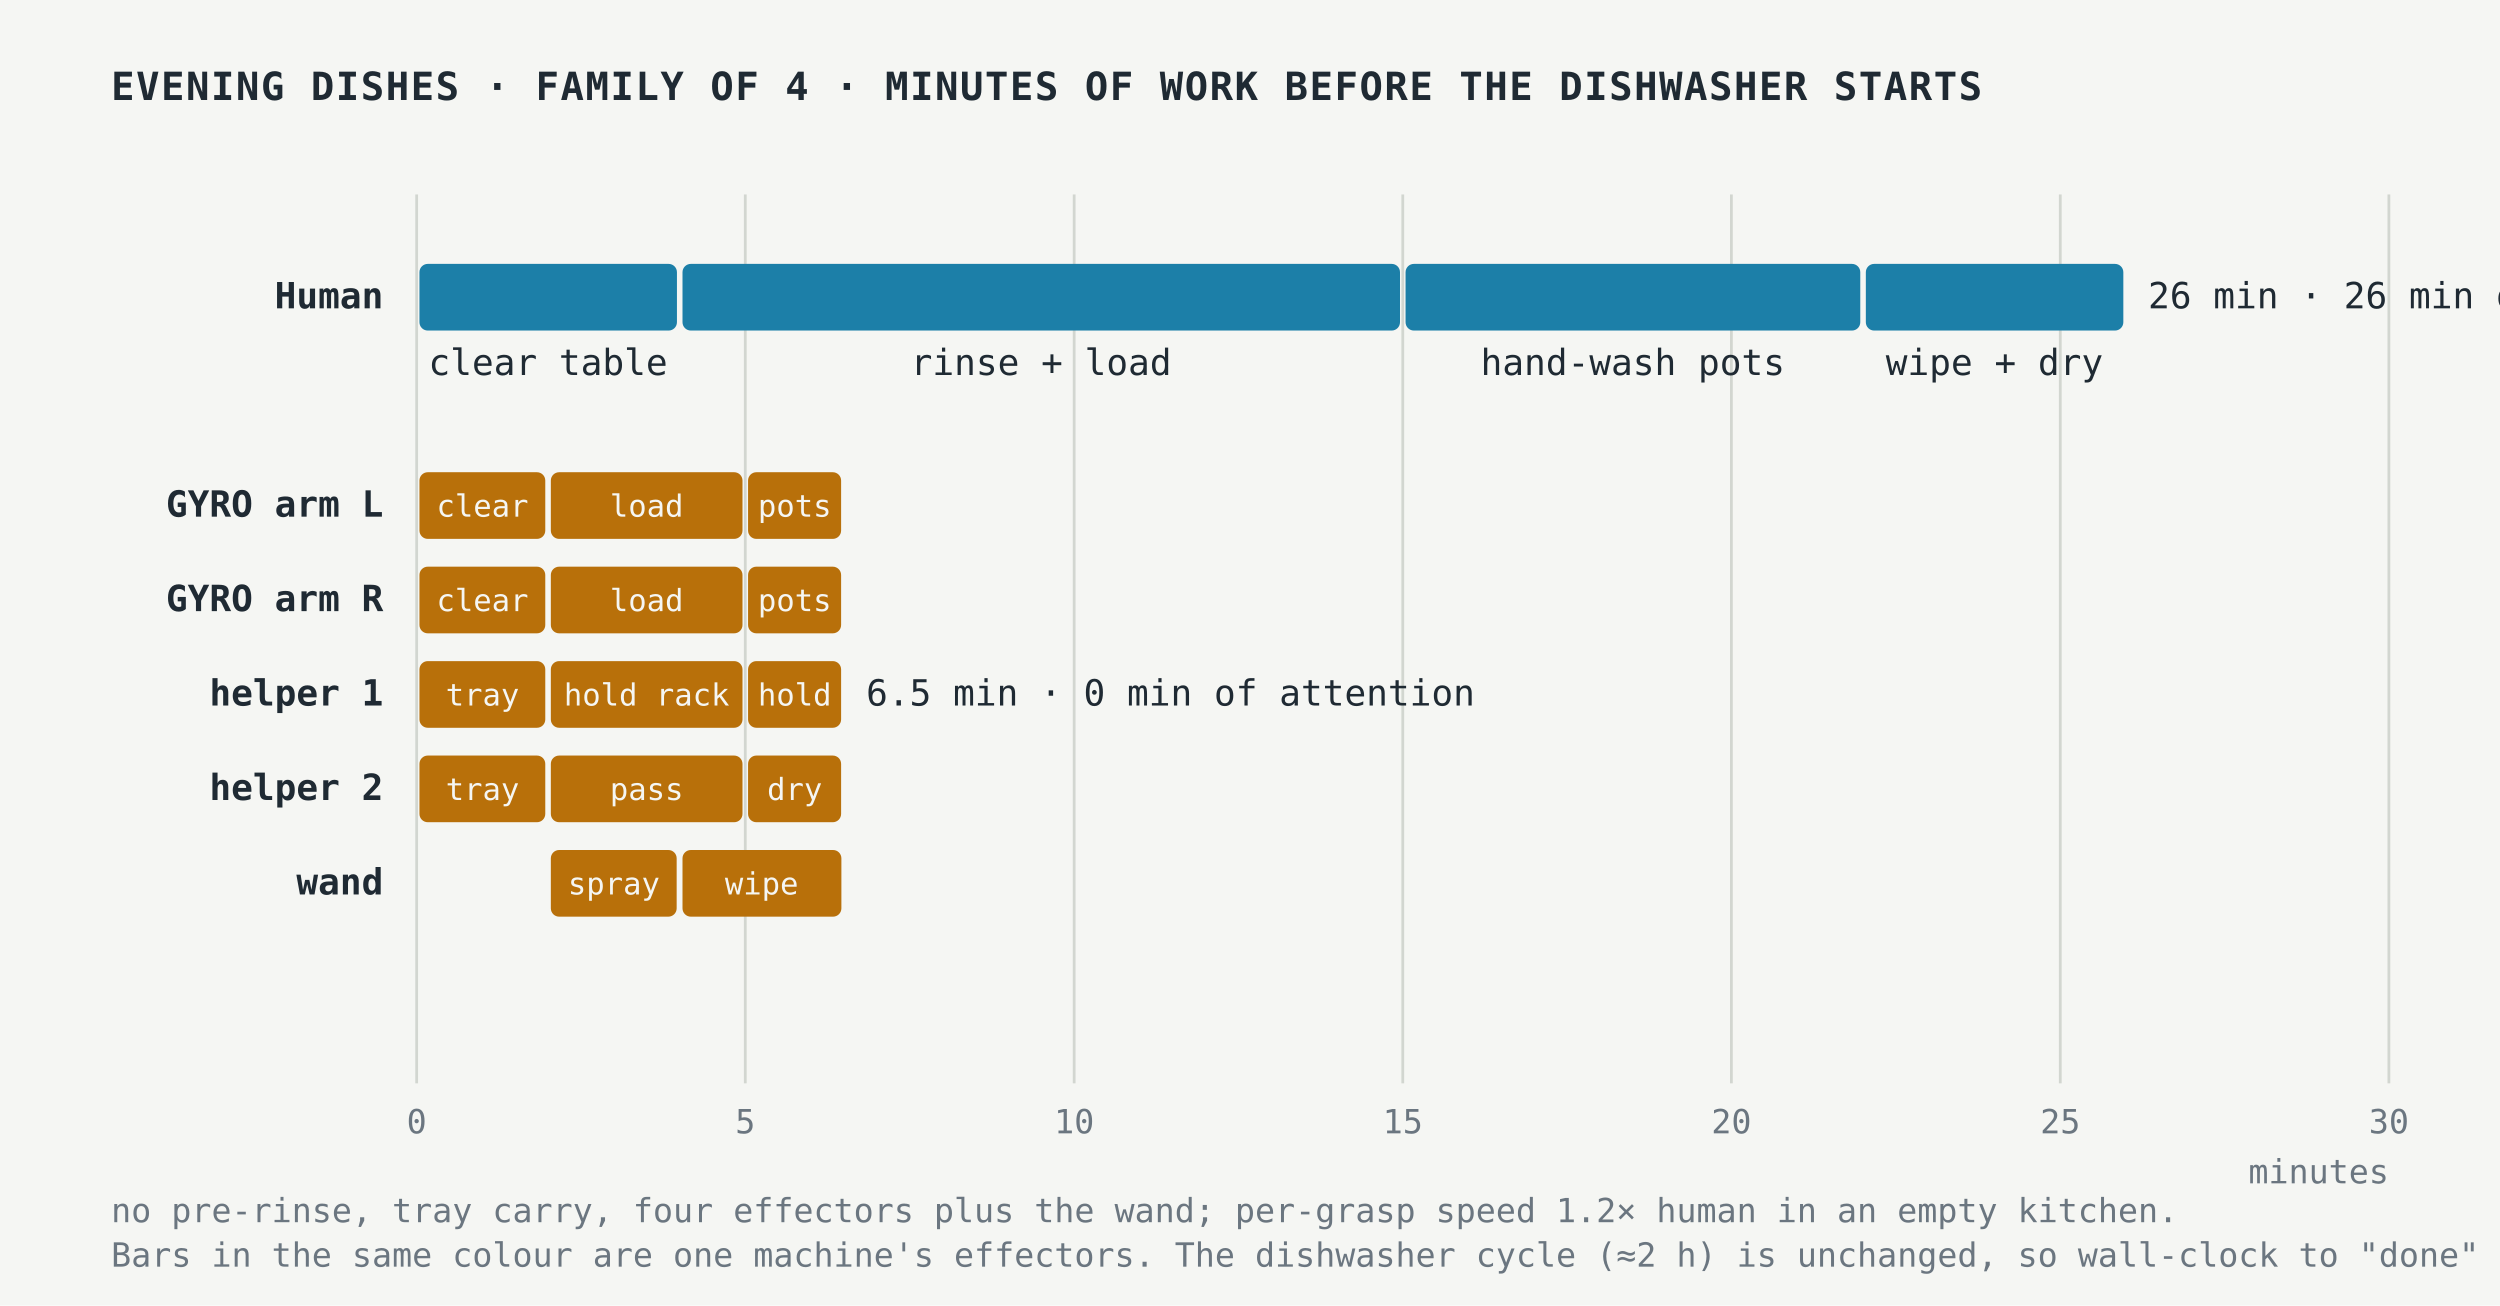
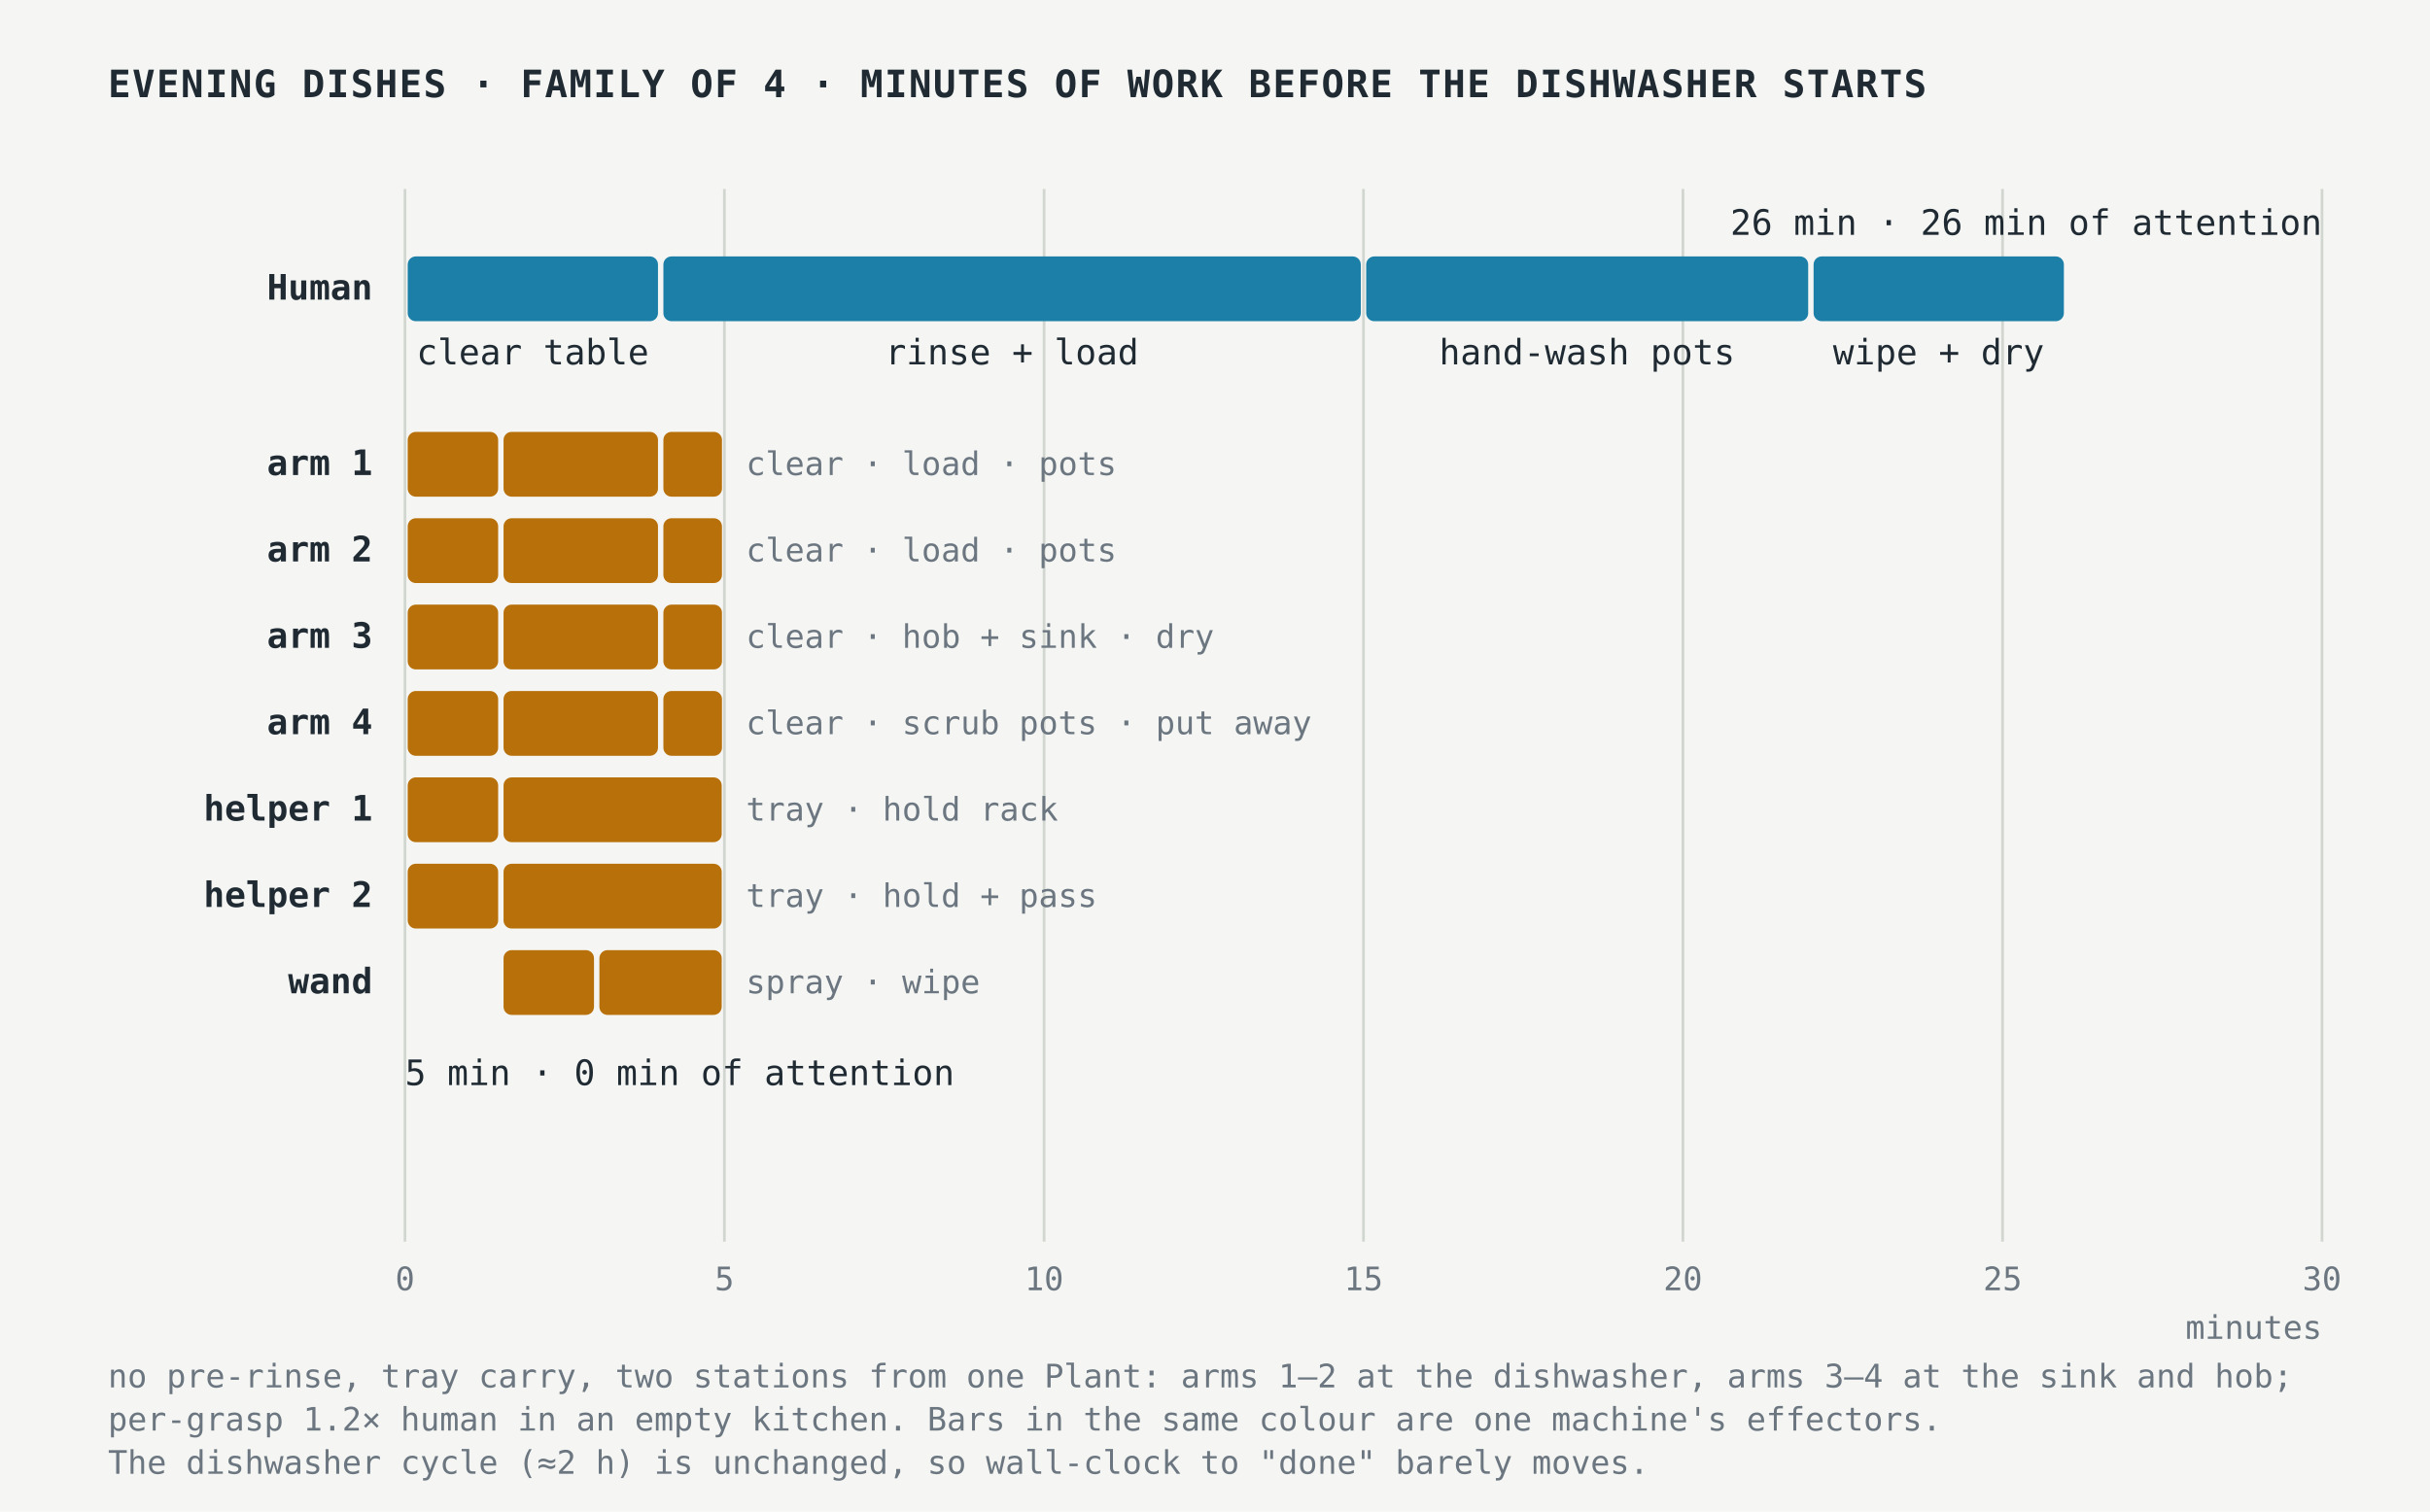
- <svg xmlns="http://www.w3.org/2000/svg" viewBox="0 0 900 470" width="900" height="470" role="img" aria-label="Timeline comparing 26 minutes of sequential human dishwashing against 6.5 minutes for the robot, whose two arms, two helpers and wand work in parallel while the dishwasher cycle stays the same">
+ <svg xmlns="http://www.w3.org/2000/svg" viewBox="0 0 900 560" width="900" height="560" role="img" aria-label="Timeline comparing 26 minutes of sequential human dishwashing against 5 minutes for the robot, whose four arms, two helpers and wand work in parallel while the dishwasher cycle stays the same">
  <style>
  svg { color:#1F2A33; font-family: "IBM Plex Mono", ui-monospace, Menlo, monospace; }
  .paper { fill:#F5F6F3; }
  .ink { fill:none; stroke:currentColor; stroke-width:1.5; stroke-linejoin:round; stroke-linecap:round; }
  .ink2 { fill:none; stroke:currentColor; stroke-width:2.2; stroke-linejoin:round; stroke-linecap:round; }
  .shell { fill:#ECEBE3; stroke:currentColor; stroke-width:1.5; stroke-linejoin:round; }
  .shell2 { fill:#E0DFD5; stroke:currentColor; stroke-width:1.5; stroke-linejoin:round; }
  .ball { fill:#2B3540; stroke:currentColor; stroke-width:1.5; }
  .hi { fill:#1C7FA8; stroke:none; }
  .hiink { fill:none; stroke:#1C7FA8; stroke-width:2; stroke-linecap:round; stroke-linejoin:round; }
  .hifill { fill:#1C7FA8; fill-opacity:0.18; stroke:#1C7FA8; stroke-width:1.5; }
  .amb { fill:#B8700A; stroke:none; }
  .ambink { fill:none; stroke:#B8700A; stroke-width:2; stroke-linecap:round; stroke-linejoin:round; }
  .ambfill { fill:#B8700A; fill-opacity:0.22; stroke:#B8700A; stroke-width:1.5; }
  .dim { fill:none; stroke:#6B7680; stroke-width:1; }
  .dimt { fill:#6B7680; font-size:12px; }
  .lbl { fill:currentColor; font-size:13px; }
  .lblb { fill:currentColor; font-size:13px; font-weight:600; }
  .cap { fill:currentColor; font-size:14px; font-weight:600; letter-spacing:0.04em; }
  .muted { fill:#6B7680; font-size:12px; }
  .grid { stroke:#D2D6D0; stroke-width:1; }
  .ghost { fill:none; stroke:currentColor; stroke-width:1.2; stroke-dasharray:4 4; opacity:0.55; }
  .hatch { fill:url(#hatch); stroke:currentColor; stroke-width:1.2; }
  .bar-h { fill:#1C7FA8; }
  .bar-r { fill:#B8700A; }
  .bar-idle { fill:#D2D6D0; }
</style>
  <defs>
    <marker id="arr" viewBox="0 0 10 10" refX="9" refY="5" markerWidth="8" markerHeight="8" orient="auto-start-reverse">
      <path d="M0,0 L10,5 L0,10 z" fill="currentColor" />
    </marker>
    <marker id="dimarr" viewBox="0 0 10 10" refX="5" refY="5" markerWidth="7" markerHeight="7" orient="auto-start-reverse">
      <path d="M0,0 L10,5 L0,10 z" fill="#6B7680" />
    </marker>
    <pattern id="hatch" width="6" height="6" patternUnits="userSpaceOnUse" patternTransform="rotate(45)">
      <line x1="0" y1="0" x2="0" y2="6" stroke="currentColor" stroke-width="1" opacity="0.5" />
    </pattern>
  </defs>
-   <rect class="paper" x="0" y="0" width="900" height="470" />
+   <rect class="paper" x="0" y="0" width="900" height="560" />
  <text class="cap" x="40" y="36">EVENING DISHES · FAMILY OF 4 · MINUTES OF WORK BEFORE THE DISHWASHER STARTS</text>
-   <line class="grid" x1="150.0" y1="70" x2="150.0" y2="390" />
-   <text class="dimt" x="150.0" y="408" text-anchor="middle">0</text>
-   <line class="grid" x1="268.3" y1="70" x2="268.3" y2="390" />
-   <text class="dimt" x="268.3" y="408" text-anchor="middle">5</text>
-   <line class="grid" x1="386.7" y1="70" x2="386.7" y2="390" />
-   <text class="dimt" x="386.7" y="408" text-anchor="middle">10</text>
-   <line class="grid" x1="505.0" y1="70" x2="505.0" y2="390" />
-   <text class="dimt" x="505.0" y="408" text-anchor="middle">15</text>
-   <line class="grid" x1="623.3" y1="70" x2="623.3" y2="390" />
-   <text class="dimt" x="623.3" y="408" text-anchor="middle">20</text>
-   <line class="grid" x1="741.7" y1="70" x2="741.7" y2="390" />
-   <text class="dimt" x="741.7" y="408" text-anchor="middle">25</text>
-   <line class="grid" x1="860.0" y1="70" x2="860.0" y2="390" />
-   <text class="dimt" x="860.0" y="408" text-anchor="middle">30</text>
-   <text class="muted" x="860" y="426" text-anchor="end">minutes</text>
+   <line class="grid" x1="150.0" y1="70" x2="150.0" y2="460" />
+   <text class="dimt" x="150.0" y="478" text-anchor="middle">0</text>
+   <line class="grid" x1="268.3" y1="70" x2="268.3" y2="460" />
+   <text class="dimt" x="268.3" y="478" text-anchor="middle">5</text>
+   <line class="grid" x1="386.7" y1="70" x2="386.7" y2="460" />
+   <text class="dimt" x="386.7" y="478" text-anchor="middle">10</text>
+   <line class="grid" x1="505.0" y1="70" x2="505.0" y2="460" />
+   <text class="dimt" x="505.0" y="478" text-anchor="middle">15</text>
+   <line class="grid" x1="623.3" y1="70" x2="623.3" y2="460" />
+   <text class="dimt" x="623.3" y="478" text-anchor="middle">20</text>
+   <line class="grid" x1="741.7" y1="70" x2="741.7" y2="460" />
+   <text class="dimt" x="741.7" y="478" text-anchor="middle">25</text>
+   <line class="grid" x1="860.0" y1="70" x2="860.0" y2="460" />
+   <text class="dimt" x="860.0" y="478" text-anchor="middle">30</text>
+   <text class="muted" x="860" y="496" text-anchor="end">minutes</text>
  <text class="lblb" x="138" y="111" text-anchor="end">Human</text>
  <rect class="bar-h" x="151.0" y="95" width="92.7" height="24" rx="3" />
  <text class="lbl" x="197.3" y="135" text-anchor="middle">clear table</text>
  <rect class="bar-h" x="245.7" y="95" width="258.3" height="24" rx="3" />
  <text class="lbl" x="374.8" y="135" text-anchor="middle">rinse + load</text>
  <rect class="bar-h" x="506.0" y="95" width="163.7" height="24" rx="3" />
  <text class="lbl" x="587.8" y="135" text-anchor="middle">hand-wash pots</text>
  <rect class="bar-h" x="671.7" y="95" width="92.7" height="24" rx="3" />
  <text class="lbl" x="718.0" y="135" text-anchor="middle">wipe + dry</text>
-   <text class="lbl" x="773.3" y="111">26 min · 26 min of attention</text>
-   <text class="lblb" x="138" y="186" text-anchor="end">GYRO arm L</text>
-   <rect class="bar-r" x="151.0" y="170" width="45.3" height="24" rx="3" />
-   <text x="173.7" y="186" text-anchor="middle" style="fill:#F5F6F3;font-size:11px">clear</text>
-   <rect class="bar-r" x="198.3" y="170" width="69.0" height="24" rx="3" />
-   <text x="232.8" y="186" text-anchor="middle" style="fill:#F5F6F3;font-size:11px">load</text>
-   <rect class="bar-r" x="269.3" y="170" width="33.5" height="24" rx="3" />
-   <text x="286.1" y="186" text-anchor="middle" style="fill:#F5F6F3;font-size:11px">pots</text>
-   <text class="lblb" x="138" y="220" text-anchor="end">GYRO arm R</text>
-   <rect class="bar-r" x="151.0" y="204" width="45.3" height="24" rx="3" />
-   <text x="173.7" y="220" text-anchor="middle" style="fill:#F5F6F3;font-size:11px">clear</text>
-   <rect class="bar-r" x="198.3" y="204" width="69.0" height="24" rx="3" />
-   <text x="232.8" y="220" text-anchor="middle" style="fill:#F5F6F3;font-size:11px">load</text>
-   <rect class="bar-r" x="269.3" y="204" width="33.5" height="24" rx="3" />
-   <text x="286.1" y="220" text-anchor="middle" style="fill:#F5F6F3;font-size:11px">pots</text>
-   <text class="lblb" x="138" y="254" text-anchor="end">helper 1</text>
-   <rect class="bar-r" x="151.0" y="238" width="45.3" height="24" rx="3" />
-   <text x="173.7" y="254" text-anchor="middle" style="fill:#F5F6F3;font-size:11px">tray</text>
-   <rect class="bar-r" x="198.3" y="238" width="69.0" height="24" rx="3" />
-   <text x="232.8" y="254" text-anchor="middle" style="fill:#F5F6F3;font-size:11px">hold rack</text>
-   <rect class="bar-r" x="269.3" y="238" width="33.5" height="24" rx="3" />
-   <text x="286.1" y="254" text-anchor="middle" style="fill:#F5F6F3;font-size:11px">hold</text>
-   <text class="lblb" x="138" y="288" text-anchor="end">helper 2</text>
-   <rect class="bar-r" x="151.0" y="272" width="45.3" height="24" rx="3" />
-   <text x="173.7" y="288" text-anchor="middle" style="fill:#F5F6F3;font-size:11px">tray</text>
-   <rect class="bar-r" x="198.3" y="272" width="69.0" height="24" rx="3" />
-   <text x="232.8" y="288" text-anchor="middle" style="fill:#F5F6F3;font-size:11px">pass</text>
-   <rect class="bar-r" x="269.3" y="272" width="33.5" height="24" rx="3" />
-   <text x="286.1" y="288" text-anchor="middle" style="fill:#F5F6F3;font-size:11px">dry</text>
-   <text class="lblb" x="138" y="322" text-anchor="end">wand</text>
-   <rect class="bar-r" x="198.3" y="306" width="45.3" height="24" rx="3" />
-   <text x="221.0" y="322" text-anchor="middle" style="fill:#F5F6F3;font-size:11px">spray</text>
-   <rect class="bar-r" x="245.7" y="306" width="57.2" height="24" rx="3" />
-   <text x="274.2" y="322" text-anchor="middle" style="fill:#F5F6F3;font-size:11px">wipe</text>
-   <text class="lbl" x="311.8" y="254">6.5 min · 0 min of attention</text>
-   <text class="muted" x="40" y="440">no pre-rinse, tray carry, four effectors plus the wand; per-grasp speed 1.2× human in an empty kitchen.</text>
-   <text class="muted" x="40" y="456">Bars in the same colour are one machine's effectors. The dishwasher cycle (≈2 h) is unchanged, so wall-clock to "done" barely moves.</text>
+   <text class="lbl" x="860" y="87" text-anchor="end">26 min · 26 min of attention</text>
+   <text class="lblb" x="138" y="176" text-anchor="end">arm 1</text>
+   <rect class="bar-r" x="151.0" y="160" width="33.5" height="24" rx="3" />
+   <rect class="bar-r" x="186.5" y="160" width="57.2" height="24" rx="3" />
+   <rect class="bar-r" x="245.7" y="160" width="21.7" height="24" rx="3" />
+   <text class="muted" x="276.3" y="176">clear · load · pots</text>
+   <text class="lblb" x="138" y="208" text-anchor="end">arm 2</text>
+   <rect class="bar-r" x="151.0" y="192" width="33.5" height="24" rx="3" />
+   <rect class="bar-r" x="186.5" y="192" width="57.2" height="24" rx="3" />
+   <rect class="bar-r" x="245.7" y="192" width="21.7" height="24" rx="3" />
+   <text class="muted" x="276.3" y="208">clear · load · pots</text>
+   <text class="lblb" x="138" y="240" text-anchor="end">arm 3</text>
+   <rect class="bar-r" x="151.0" y="224" width="33.5" height="24" rx="3" />
+   <rect class="bar-r" x="186.5" y="224" width="57.2" height="24" rx="3" />
+   <rect class="bar-r" x="245.7" y="224" width="21.7" height="24" rx="3" />
+   <text class="muted" x="276.3" y="240">clear · hob + sink · dry</text>
+   <text class="lblb" x="138" y="272" text-anchor="end">arm 4</text>
+   <rect class="bar-r" x="151.0" y="256" width="33.5" height="24" rx="3" />
+   <rect class="bar-r" x="186.5" y="256" width="57.2" height="24" rx="3" />
+   <rect class="bar-r" x="245.7" y="256" width="21.7" height="24" rx="3" />
+   <text class="muted" x="276.3" y="272">clear · scrub pots · put away</text>
+   <text class="lblb" x="138" y="304" text-anchor="end">helper 1</text>
+   <rect class="bar-r" x="151.0" y="288" width="33.5" height="24" rx="3" />
+   <rect class="bar-r" x="186.5" y="288" width="80.8" height="24" rx="3" />
+   <text class="muted" x="276.3" y="304">tray · hold rack</text>
+   <text class="lblb" x="138" y="336" text-anchor="end">helper 2</text>
+   <rect class="bar-r" x="151.0" y="320" width="33.5" height="24" rx="3" />
+   <rect class="bar-r" x="186.5" y="320" width="80.8" height="24" rx="3" />
+   <text class="muted" x="276.3" y="336">tray · hold + pass</text>
+   <text class="lblb" x="138" y="368" text-anchor="end">wand</text>
+   <rect class="bar-r" x="186.5" y="352" width="33.5" height="24" rx="3" />
+   <rect class="bar-r" x="222.0" y="352" width="45.3" height="24" rx="3" />
+   <text class="muted" x="276.3" y="368">spray · wipe</text>
+   <text class="lbl" x="150.0" y="402">5 min · 0 min of attention</text>
+   <text class="muted" x="40" y="514">no pre-rinse, tray carry, two stations from one Plant: arms 1–2 at the dishwasher, arms 3–4 at the sink and hob;</text>
+   <text class="muted" x="40" y="530">per-grasp 1.2× human in an empty kitchen. Bars in the same colour are one machine's effectors.</text>
+   <text class="muted" x="40" y="546">The dishwasher cycle (≈2 h) is unchanged, so wall-clock to "done" barely moves.</text>
</svg>
